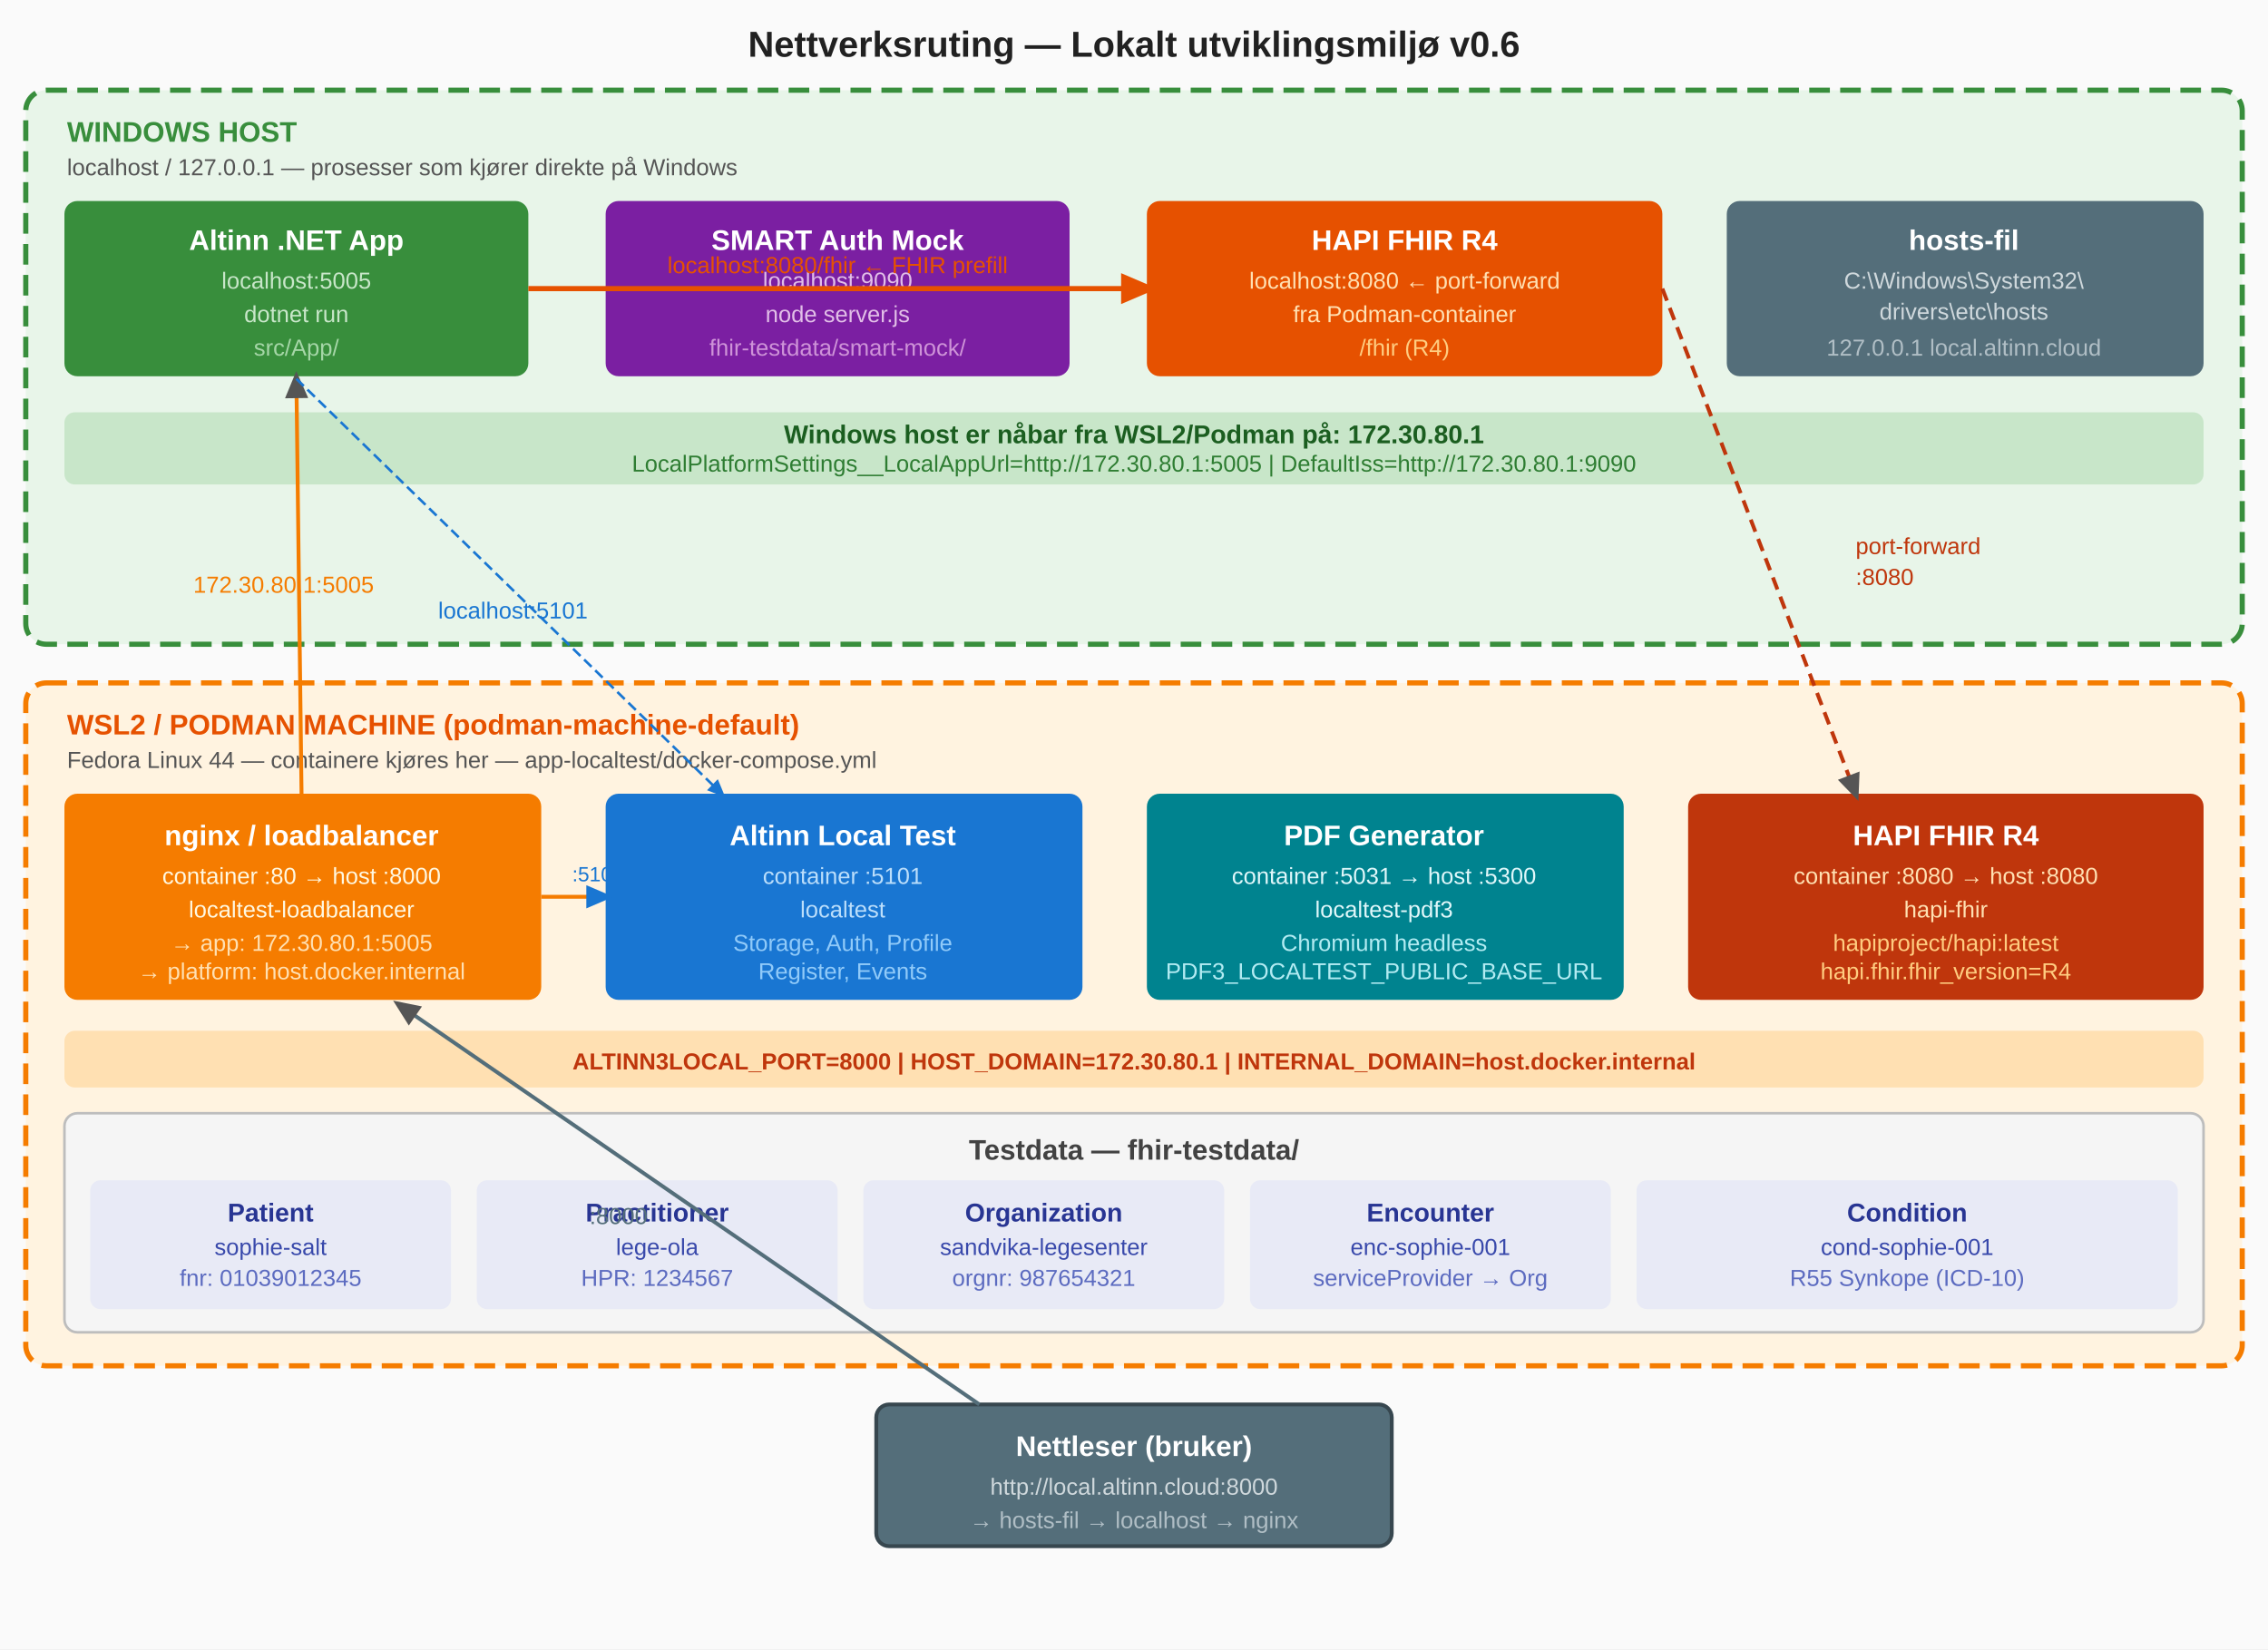
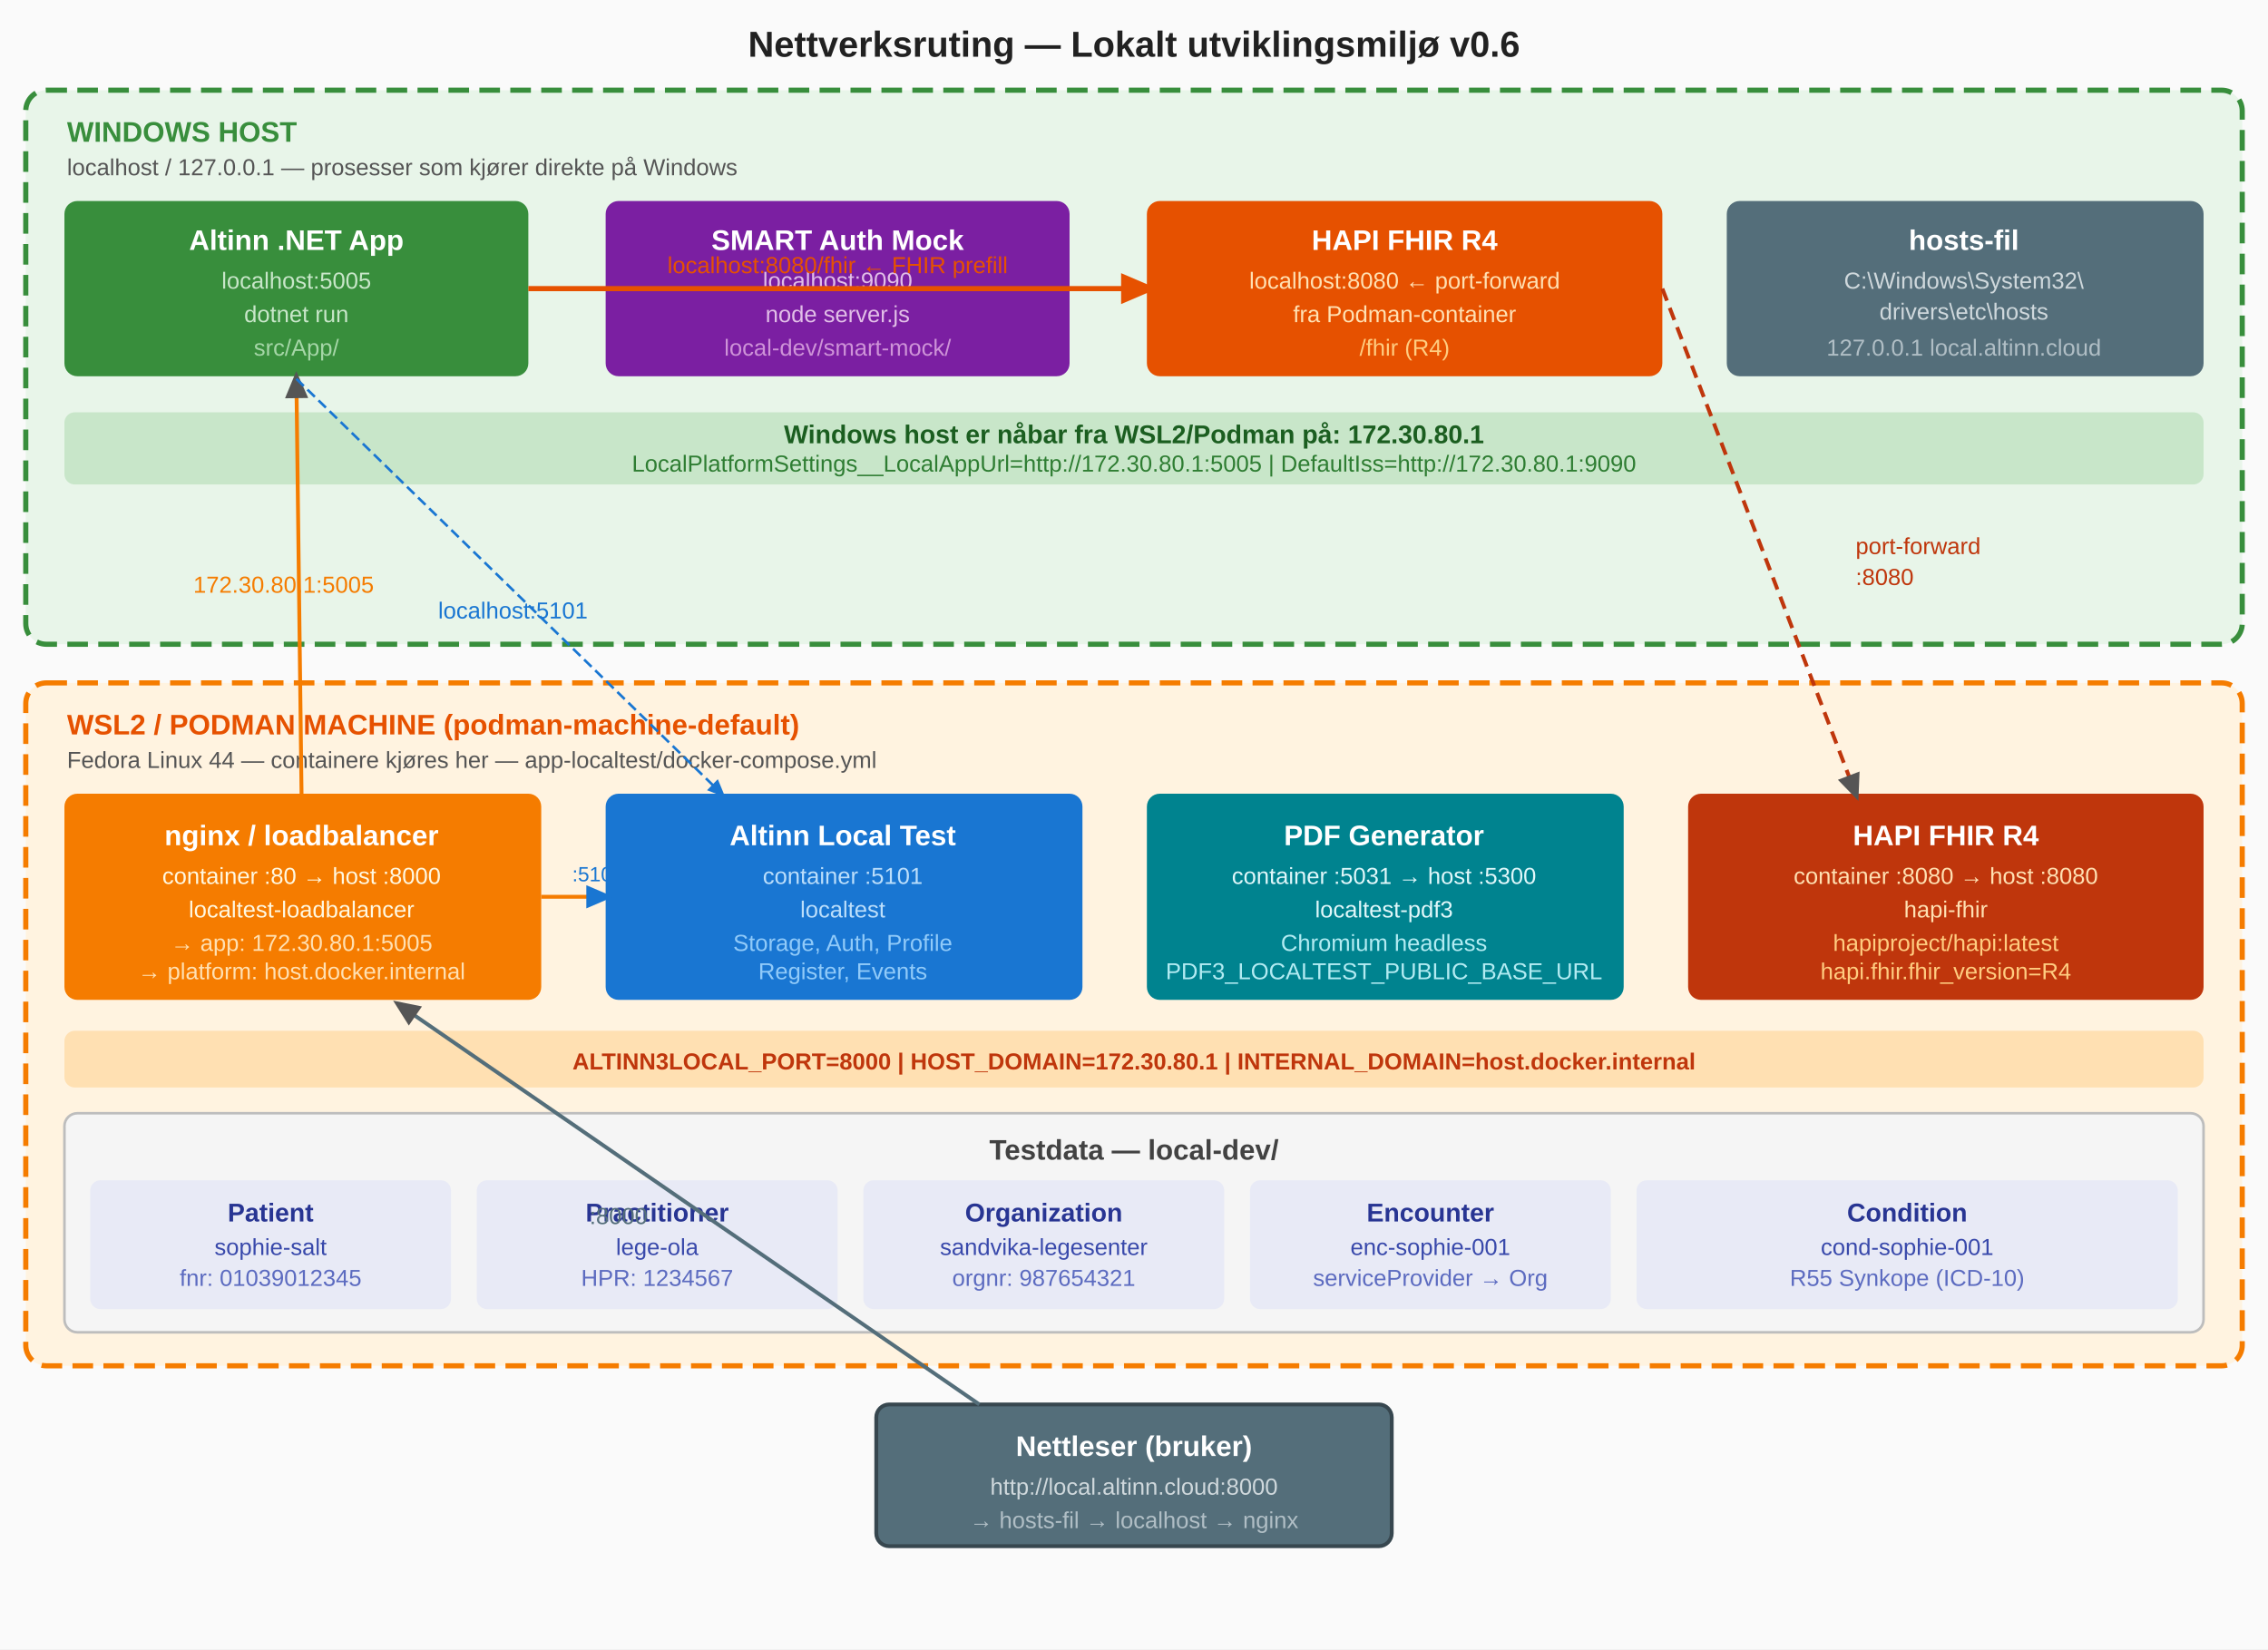
<svg xmlns="http://www.w3.org/2000/svg" viewBox="0 0 880 640" font-family="Segoe UI, Arial, sans-serif" font-size="11">
  <rect width="880" height="640" fill="#fafafa" />
  <text x="440" y="22" text-anchor="middle" font-size="14" font-weight="bold" fill="#212121">Nettverksruting — Lokalt utviklingsmiljø v0.6</text>
  <rect x="10" y="35" width="860" height="215" rx="8" fill="#e8f5e9" stroke="#388e3c" stroke-width="2" stroke-dasharray="8,4" />
  <text x="26" y="55" font-size="11" font-weight="bold" fill="#388e3c">WINDOWS HOST</text>
  <text x="26" y="68" font-size="9" fill="#555">localhost / 127.0.0.1 — prosesser som kjører direkte på Windows</text>
  <rect x="25" y="78" width="180" height="68" rx="5" fill="#388e3c" />
  <text x="115" y="97" text-anchor="middle" fill="white" font-weight="bold">Altinn .NET App</text>
  <text x="115" y="112" text-anchor="middle" fill="#c8e6c9" font-size="9">localhost:5005</text>
  <text x="115" y="125" text-anchor="middle" fill="#c8e6c9" font-size="9">dotnet run</text>
  <text x="115" y="138" text-anchor="middle" fill="#a5d6a7" font-size="9">src/App/</text>
  <rect x="235" y="78" width="180" height="68" rx="5" fill="#7b1fa2" />
  <text x="325" y="97" text-anchor="middle" fill="white" font-weight="bold">SMART Auth Mock</text>
  <text x="325" y="112" text-anchor="middle" fill="#e1bee7" font-size="9">localhost:9090</text>
  <text x="325" y="125" text-anchor="middle" fill="#e1bee7" font-size="9">node server.js</text>
-   <text x="325" y="138" text-anchor="middle" fill="#ce93d8" font-size="9">fhir-testdata/smart-mock/</text>
+   <text x="325" y="138" text-anchor="middle" fill="#ce93d8" font-size="9">local-dev/smart-mock/</text>
  <rect x="445" y="78" width="200" height="68" rx="5" fill="#e65100" />
  <text x="545" y="97" text-anchor="middle" fill="white" font-weight="bold">HAPI FHIR R4</text>
  <text x="545" y="112" text-anchor="middle" fill="#ffe0b2" font-size="9">localhost:8080  ← port-forward</text>
  <text x="545" y="125" text-anchor="middle" fill="#ffe0b2" font-size="9">fra Podman-container</text>
  <text x="545" y="138" text-anchor="middle" fill="#ffcc80" font-size="9">/fhir  (R4)</text>
  <rect x="670" y="78" width="185" height="68" rx="5" fill="#546e7a" />
  <text x="762" y="97" text-anchor="middle" fill="white" font-weight="bold">hosts-fil</text>
  <text x="762" y="112" text-anchor="middle" fill="#cfd8dc" font-size="9">C:\Windows\System32\</text>
  <text x="762" y="124" text-anchor="middle" fill="#cfd8dc" font-size="9">drivers\etc\hosts</text>
  <text x="762" y="138" text-anchor="middle" fill="#b0bec5" font-size="9">127.0.0.1  local.altinn.cloud</text>
  <rect x="25" y="160" width="830" height="28" rx="4" fill="#c8e6c9" />
  <text x="440" y="172" text-anchor="middle" fill="#1b5e20" font-size="10" font-weight="bold">Windows host er nåbar fra WSL2/Podman på: 172.30.80.1</text>
  <text x="440" y="183" text-anchor="middle" fill="#2e7d32" font-size="9">LocalPlatformSettings__LocalAppUrl=http://172.30.80.1:5005  |  DefaultIss=http://172.30.80.1:9090</text>
  <rect x="10" y="265" width="860" height="265" rx="8" fill="#fff3e0" stroke="#f57c00" stroke-width="2" stroke-dasharray="8,4" />
  <text x="26" y="285" font-size="11" font-weight="bold" fill="#e65100">WSL2 / PODMAN MACHINE (podman-machine-default)</text>
  <text x="26" y="298" font-size="9" fill="#555">Fedora Linux 44 — containere kjøres her — app-localtest/docker-compose.yml</text>
  <rect x="25" y="308" width="185" height="80" rx="5" fill="#f57c00" />
  <text x="117" y="328" text-anchor="middle" fill="white" font-weight="bold">nginx / loadbalancer</text>
  <text x="117" y="343" text-anchor="middle" fill="#fff8e1" font-size="9">container :80 → host :8000</text>
  <text x="117" y="356" text-anchor="middle" fill="#fff8e1" font-size="9">localtest-loadbalancer</text>
  <text x="117" y="369" text-anchor="middle" fill="#ffe0b2" font-size="9">→ app: 172.30.80.1:5005</text>
  <text x="117" y="380" text-anchor="middle" fill="#ffe0b2" font-size="9">→ platform: host.docker.internal</text>
  <rect x="235" y="308" width="185" height="80" rx="5" fill="#1976d2" />
  <text x="327" y="328" text-anchor="middle" fill="white" font-weight="bold">Altinn Local Test</text>
  <text x="327" y="343" text-anchor="middle" fill="#bbdefb" font-size="9">container :5101</text>
  <text x="327" y="356" text-anchor="middle" fill="#bbdefb" font-size="9">localtest</text>
  <text x="327" y="369" text-anchor="middle" fill="#90caf9" font-size="9">Storage, Auth, Profile</text>
  <text x="327" y="380" text-anchor="middle" fill="#90caf9" font-size="9">Register, Events</text>
  <rect x="445" y="308" width="185" height="80" rx="5" fill="#00838f" />
  <text x="537" y="328" text-anchor="middle" fill="white" font-weight="bold">PDF Generator</text>
  <text x="537" y="343" text-anchor="middle" fill="#e0f7fa" font-size="9">container :5031 → host :5300</text>
  <text x="537" y="356" text-anchor="middle" fill="#e0f7fa" font-size="9">localtest-pdf3</text>
  <text x="537" y="369" text-anchor="middle" fill="#b2ebf2" font-size="9">Chromium headless</text>
  <text x="537" y="380" text-anchor="middle" fill="#b2ebf2" font-size="9">PDF3_LOCALTEST_PUBLIC_BASE_URL</text>
  <rect x="655" y="308" width="200" height="80" rx="5" fill="#bf360c" />
  <text x="755" y="328" text-anchor="middle" fill="white" font-weight="bold">HAPI FHIR R4</text>
  <text x="755" y="343" text-anchor="middle" fill="#ffe0b2" font-size="9">container :8080 → host :8080</text>
  <text x="755" y="356" text-anchor="middle" fill="#ffe0b2" font-size="9">hapi-fhir</text>
  <text x="755" y="369" text-anchor="middle" fill="#ffcc80" font-size="9">hapiproject/hapi:latest</text>
  <text x="755" y="380" text-anchor="middle" fill="#ffcc80" font-size="9">hapi.fhir.fhir_version=R4</text>
  <rect x="25" y="400" width="830" height="22" rx="4" fill="#ffe0b2" />
  <text x="440" y="415" text-anchor="middle" fill="#bf360c" font-size="9" font-weight="bold">ALTINN3LOCAL_PORT=8000  |  HOST_DOMAIN=172.30.80.1  |  INTERNAL_DOMAIN=host.docker.internal</text>
  <rect x="25" y="432" width="830" height="85" rx="5" fill="#f5f5f5" stroke="#bdbdbd" stroke-width="1" />
-   <text x="440" y="450" text-anchor="middle" font-weight="bold" fill="#424242" font-size="11">Testdata — fhir-testdata/</text>
+   <text x="440" y="450" text-anchor="middle" font-weight="bold" fill="#424242" font-size="11">Testdata — local-dev/</text>
  <rect x="35" y="458" width="140" height="50" rx="4" fill="#e8eaf6" />
  <text x="105" y="474" text-anchor="middle" fill="#283593" font-weight="bold" font-size="10">Patient</text>
  <text x="105" y="487" text-anchor="middle" fill="#3949ab" font-size="9">sophie-salt</text>
  <text x="105" y="499" text-anchor="middle" fill="#5c6bc0" font-size="9">fnr: 01039012345</text>
  <rect x="185" y="458" width="140" height="50" rx="4" fill="#e8eaf6" />
  <text x="255" y="474" text-anchor="middle" fill="#283593" font-weight="bold" font-size="10">Practitioner</text>
  <text x="255" y="487" text-anchor="middle" fill="#3949ab" font-size="9">lege-ola</text>
  <text x="255" y="499" text-anchor="middle" fill="#5c6bc0" font-size="9">HPR: 1234567</text>
  <rect x="335" y="458" width="140" height="50" rx="4" fill="#e8eaf6" />
  <text x="405" y="474" text-anchor="middle" fill="#283593" font-weight="bold" font-size="10">Organization</text>
  <text x="405" y="487" text-anchor="middle" fill="#3949ab" font-size="9">sandvika-legesenter</text>
  <text x="405" y="499" text-anchor="middle" fill="#5c6bc0" font-size="9">orgnr: 987654321</text>
  <rect x="485" y="458" width="140" height="50" rx="4" fill="#e8eaf6" />
  <text x="555" y="474" text-anchor="middle" fill="#283593" font-weight="bold" font-size="10">Encounter</text>
  <text x="555" y="487" text-anchor="middle" fill="#3949ab" font-size="9">enc-sophie-001</text>
  <text x="555" y="499" text-anchor="middle" fill="#5c6bc0" font-size="9">serviceProvider → Org</text>
  <rect x="635" y="458" width="210" height="50" rx="4" fill="#e8eaf6" />
  <text x="740" y="474" text-anchor="middle" fill="#283593" font-weight="bold" font-size="10">Condition</text>
  <text x="740" y="487" text-anchor="middle" fill="#3949ab" font-size="9">cond-sophie-001</text>
  <text x="740" y="499" text-anchor="middle" fill="#5c6bc0" font-size="9">R55 Synkope (ICD-10)</text>
  <rect x="340" y="545" width="200" height="55" rx="5" fill="#546e7a" stroke="#37474f" stroke-width="1.5" />
  <text x="440" y="565" text-anchor="middle" fill="white" font-weight="bold">Nettleser (bruker)</text>
  <text x="440" y="580" text-anchor="middle" fill="#cfd8dc" font-size="9">http://local.altinn.cloud:8000</text>
  <text x="440" y="593" text-anchor="middle" fill="#b0bec5" font-size="9">→ hosts-fil → localhost → nginx</text>
  <defs>
    <marker id="ar" markerWidth="7" markerHeight="7" refX="5" refY="3" orient="auto">
      <path d="M0,0 L7,3 L0,6 Z" fill="#555" />
    </marker>
    <marker id="ar2" markerWidth="7" markerHeight="7" refX="5" refY="3" orient="auto">
      <path d="M0,0 L7,3 L0,6 Z" fill="#e65100" />
    </marker>
    <marker id="ar3" markerWidth="7" markerHeight="7" refX="5" refY="3" orient="auto">
      <path d="M0,0 L7,3 L0,6 Z" fill="#1976d2" />
    </marker>
  </defs>
  <line x1="380" y1="545" x2="155" y2="390" stroke="#546e7a" stroke-width="1.5" marker-end="url(#ar)" />
  <text x="240" y="475" fill="#546e7a" font-size="9" text-anchor="middle">:8000</text>
  <line x1="117" y1="308" x2="115" y2="147" stroke="#f57c00" stroke-width="1.5" marker-end="url(#ar)" />
  <text x="75" y="230" fill="#f57c00" font-size="9">172.30.80.1:5005</text>
  <line x1="210" y1="348" x2="235" y2="348" stroke="#f57c00" stroke-width="1.5" marker-end="url(#ar3)" />
  <text x="222" y="342" fill="#1976d2" font-size="8">:5101</text>
  <line x1="205" y1="112" x2="445" y2="112" stroke="#e65100" stroke-width="2" marker-end="url(#ar2)" />
  <text x="325" y="106" text-anchor="middle" fill="#e65100" font-size="9">localhost:8080/fhir  ← FHIR prefill</text>
  <line x1="115" y1="147" x2="280" y2="308" stroke="#1976d2" stroke-width="1" stroke-dasharray="4,2" marker-end="url(#ar3)" />
  <text x="170" y="240" fill="#1976d2" font-size="9">localhost:5101</text>
  <line x1="645" y1="112" x2="720" y2="308" stroke="#bf360c" stroke-width="1.5" stroke-dasharray="5,3" marker-end="url(#ar)" />
  <text x="720" y="215" fill="#bf360c" font-size="9">port-forward</text>
  <text x="720" y="227" fill="#bf360c" font-size="9">:8080</text>
</svg>
